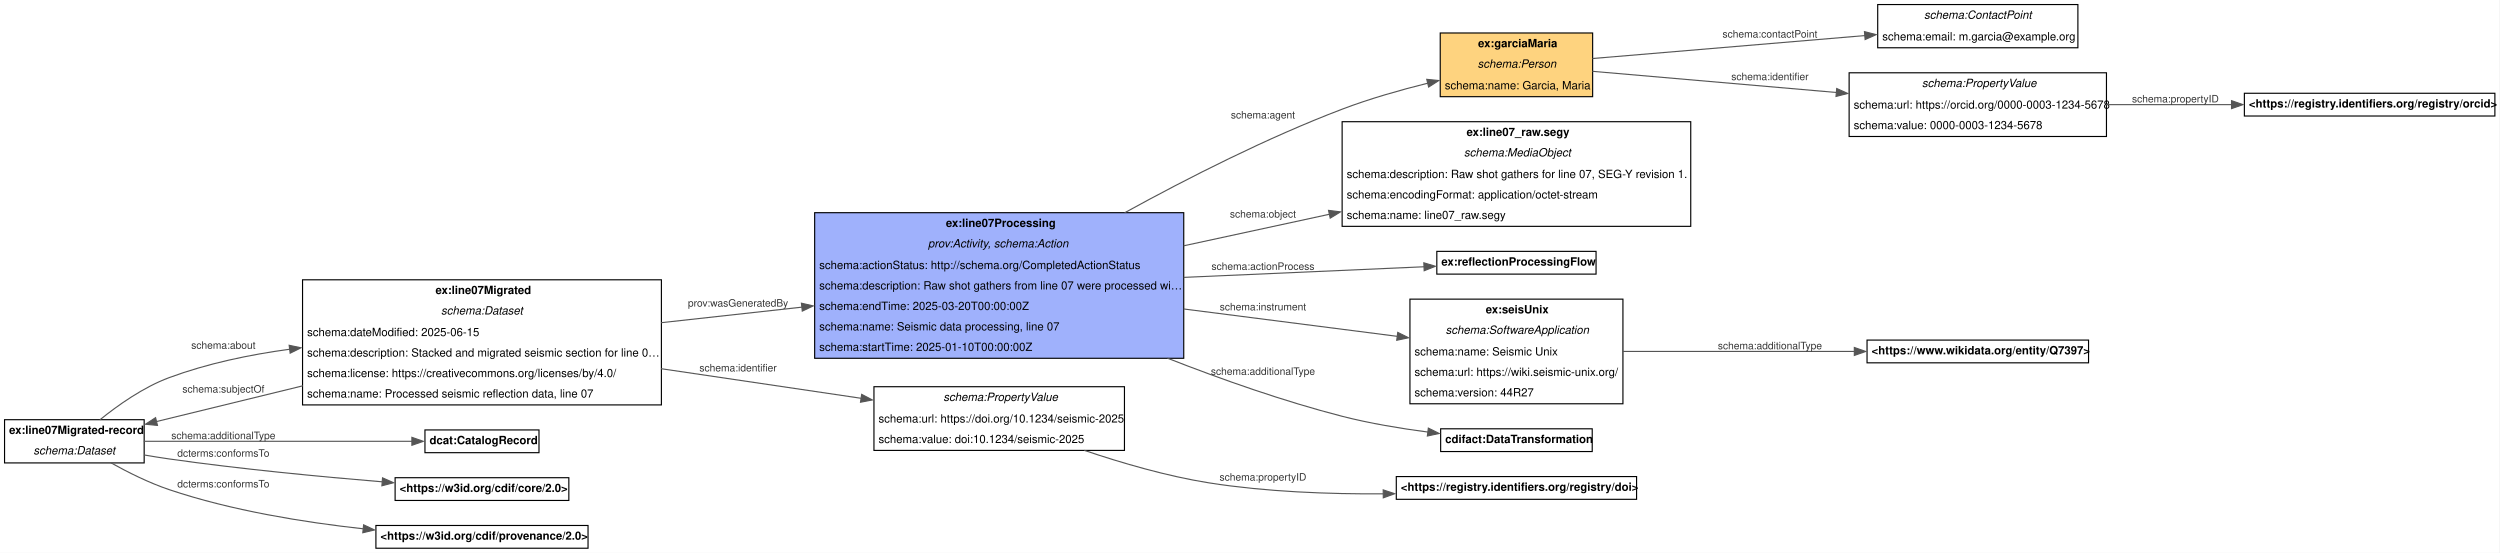
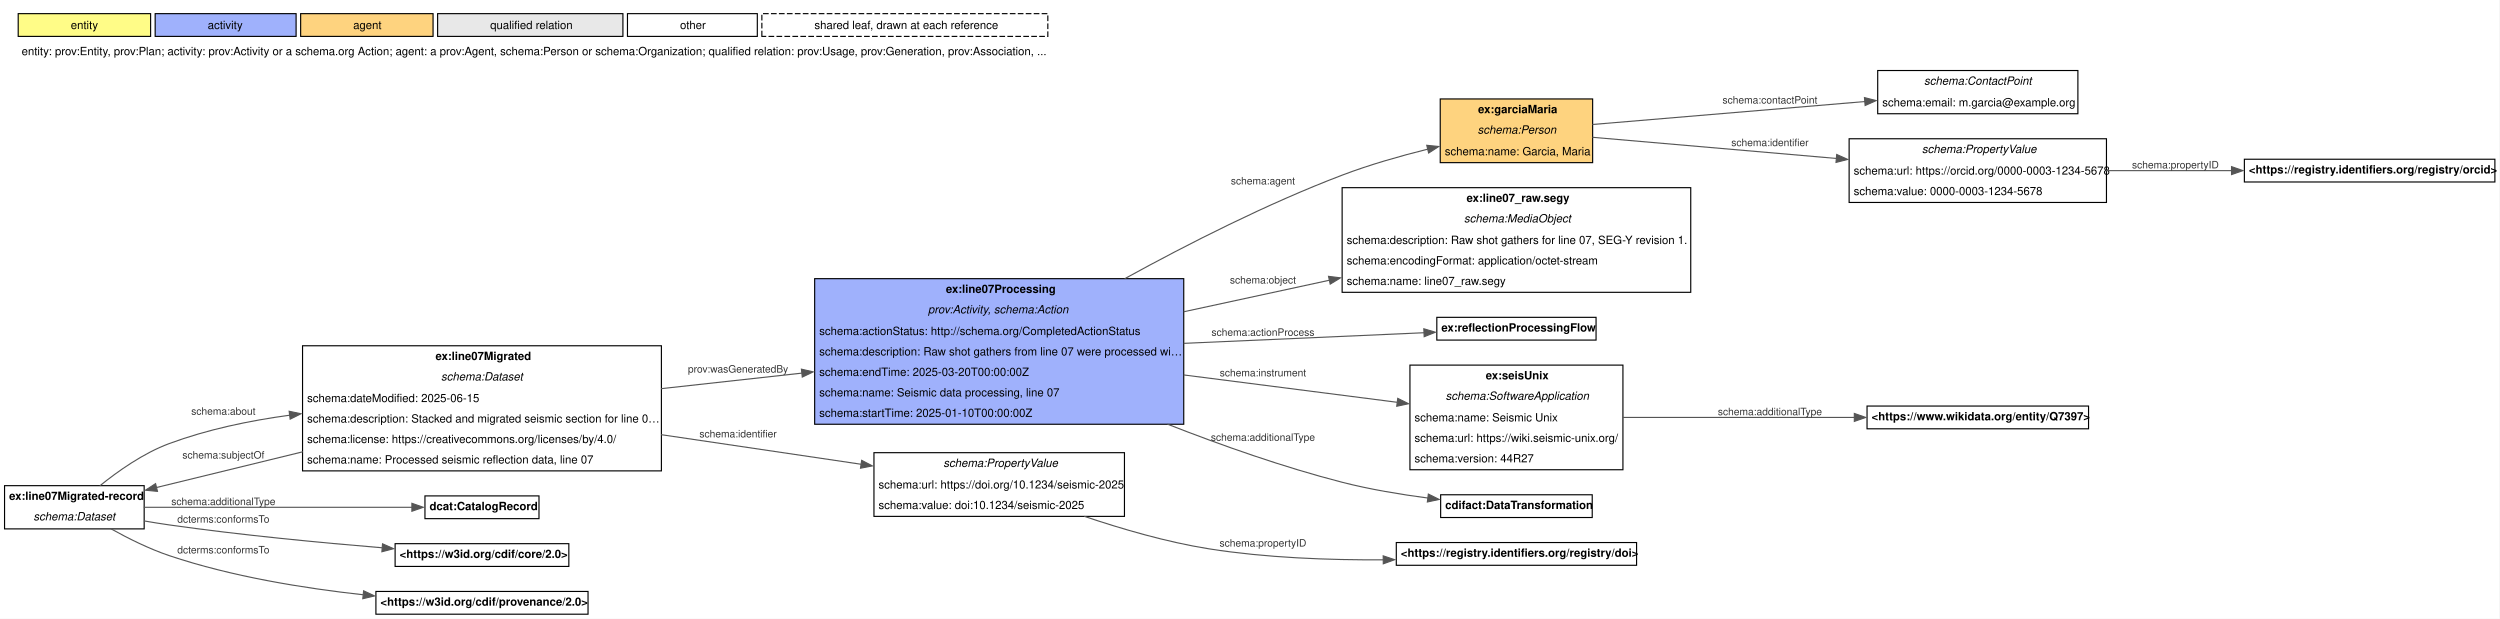
- <svg xmlns="http://www.w3.org/2000/svg" xmlns:xlink="http://www.w3.org/1999/xlink" viewBox="0.00 0.00 2198.00 486.00">
-   <g id="graph0" class="graph" transform="scale(1 1) rotate(0) translate(4 482)">
-     <polygon fill="white" stroke="none" points="-4,4 -4,-482 2193.5,-482 2193.5,4 -4,4" />
+ <svg xmlns="http://www.w3.org/2000/svg" xmlns:xlink="http://www.w3.org/1999/xlink" viewBox="0.00 0.00 2198.00 544.00">
+   <g id="graph0" class="graph" transform="scale(1 1) rotate(0) translate(4 540)">
+     <polygon fill="white" stroke="none" points="-4,4 -4,-540 2193.5,-540 2193.5,4 -4,4" />
+     <polygon fill="#fffc87" stroke="none" points="12,-508 12,-528 128.42,-528 128.42,-508 12,-508" />
+     <polygon fill="none" stroke="black" points="12,-508 12,-528 128.42,-528 128.42,-508 12,-508" />
+     <text xml:space="preserve" text-anchor="start" x="58.21" y="-514.5" font-family="Helvetica,sans-Serif" font-size="10.00">entity</text>
+     <polygon fill="#9fb1fc" stroke="none" points="132.42,-508 132.42,-528 256.33,-528 256.33,-508 132.42,-508" />
+     <polygon fill="none" stroke="black" points="132.42,-508 132.42,-528 256.33,-528 256.33,-508 132.42,-508" />
+     <text xml:space="preserve" text-anchor="start" x="178.62" y="-514.5" font-family="Helvetica,sans-Serif" font-size="10.00">activity</text>
+     <polygon fill="#fed37f" stroke="none" points="260.33,-508 260.33,-528 376.75,-528 376.75,-508 260.33,-508" />
+     <polygon fill="none" stroke="black" points="260.33,-508 260.33,-528 376.75,-528 376.75,-508 260.33,-508" />
+     <text xml:space="preserve" text-anchor="start" x="306.54" y="-514.5" font-family="Helvetica,sans-Serif" font-size="10.00">agent</text>
+     <polygon fill="#e8e8e8" stroke="none" points="380.75,-508 380.75,-528 543.67,-528 543.67,-508 380.75,-508" />
+     <polygon fill="none" stroke="black" points="380.75,-508 380.75,-528 543.67,-528 543.67,-508 380.75,-508" />
+     <text xml:space="preserve" text-anchor="start" x="426.96" y="-514.5" font-family="Helvetica,sans-Serif" font-size="10.00">qualified relation</text>
+     <polygon fill="#ffffff" stroke="none" points="547.67,-508 547.67,-528 661.83,-528 661.83,-508 547.67,-508" />
+     <polygon fill="none" stroke="black" points="547.67,-508 547.67,-528 661.83,-528 661.83,-508 547.67,-508" />
+     <text xml:space="preserve" text-anchor="start" x="593.88" y="-514.5" font-family="Helvetica,sans-Serif" font-size="10.00">other</text>
+     <polygon fill="#ffffff" stroke="none" points="665.83,-508 665.83,-528 917.25,-528 917.25,-508 665.83,-508" />
+     <polygon fill="none" stroke="black" stroke-dasharray="5,2" points="665.83,-508 665.83,-528 917.25,-528 917.25,-508 665.83,-508" />
+     <text xml:space="preserve" text-anchor="start" x="712.04" y="-514.5" font-family="Helvetica,sans-Serif" font-size="10.00">shared leaf, drawn at each reference</text>
+     <text xml:space="preserve" text-anchor="start" x="15" y="-491.5" font-family="Helvetica,sans-Serif" font-size="10.00">entity: prov:Entity, prov:Plan; activity: prov:Activity or a schema.org Action; agent: a prov:Agent, schema:Person or schema:Organization; qualified relation: prov:Usage, prov:Generation, prov:Association, ...</text>
    <g id="node1" class="node">
      <polygon fill="#ffffff" stroke="none" points="369.62,-84 369.62,-104 469.88,-104 469.88,-84 369.62,-84" />
      <text xml:space="preserve" text-anchor="start" x="373.62" y="-91.5" font-family="Helvetica,sans-Serif" font-weight="bold" font-size="10.00">dcat:CatalogRecord</text>
      <polygon fill="none" stroke="black" points="369.62,-84 369.62,-104 469.88,-104 469.88,-84 369.62,-84" />
    </g>
    <g id="node2" class="node">
      <polygon fill="#fed37f" stroke="none" points="1262.25,-397 1262.25,-453 1396.25,-453 1396.25,-397 1262.25,-397" />
      <text xml:space="preserve" text-anchor="start" x="1295.5" y="-440.5" font-family="Helvetica,sans-Serif" font-weight="bold" font-size="10.00">ex:garciaMaria</text>
      <text xml:space="preserve" text-anchor="start" x="1295.12" y="-422.5" font-family="Helvetica,sans-Serif" font-style="italic" font-size="10.00">schema:Person</text>
      <text xml:space="preserve" text-anchor="start" x="1266.25" y="-403.5" font-family="Helvetica,sans-Serif" font-size="10.00">schema:name: Garcia, Maria</text>
      <polygon fill="none" stroke="black" points="1262.25,-397 1262.25,-453 1396.25,-453 1396.25,-397 1262.25,-397" />
    </g>
    <g id="node15" class="node">
      <polygon fill="#ffffff" stroke="none" points="1646.88,-440 1646.88,-478 1822.88,-478 1822.88,-440 1646.88,-440" />
      <text xml:space="preserve" text-anchor="start" x="1687.62" y="-465.5" font-family="Helvetica,sans-Serif" font-style="italic" font-size="10.00">schema:ContactPoint</text>
      <text xml:space="preserve" text-anchor="start" x="1650.88" y="-446.5" font-family="Helvetica,sans-Serif" font-size="10.00">schema:email: m.garcia@example.org</text>
      <polygon fill="none" stroke="black" points="1646.88,-440 1646.88,-478 1822.88,-478 1822.88,-440 1646.88,-440" />
    </g>
    <g id="edge3" class="edge">
      <path fill="none" stroke="#555555" d="M1396,-430.54C1461.02,-436.02 1561.3,-444.46 1635.74,-450.73" />
      <polygon fill="#555555" stroke="#555555" points="1635.23,-454.2 1645.49,-451.55 1635.82,-447.23 1635.23,-454.2" />
      <text xml:space="preserve" text-anchor="middle" x="1552.12" y="-448.98" font-family="Helvetica,sans-Serif" font-size="9.00" fill="#333333">schema:contactPoint</text>
    </g>
    <g id="node17" class="node">
      <polygon fill="#ffffff" stroke="none" points="1621.75,-362 1621.75,-418 1848,-418 1848,-362 1621.75,-362" />
      <text xml:space="preserve" text-anchor="start" x="1685.75" y="-405.5" font-family="Helvetica,sans-Serif" font-style="italic" font-size="10.00">schema:PropertyValue</text>
      <text xml:space="preserve" text-anchor="start" x="1625.75" y="-386.5" font-family="Helvetica,sans-Serif" font-size="10.00">schema:url: https://orcid.org/0000-0003-1234-5678</text>
      <text xml:space="preserve" text-anchor="start" x="1625.75" y="-368.5" font-family="Helvetica,sans-Serif" font-size="10.00">schema:value: 0000-0003-1234-5678</text>
      <polygon fill="none" stroke="black" points="1621.75,-362 1621.75,-418 1848,-418 1848,-362 1621.75,-362" />
    </g>
    <g id="edge4" class="edge">
      <path fill="none" stroke="#555555" d="M1396,-419.3C1453.99,-414.27 1540.04,-406.81 1610.79,-400.67" />
      <polygon fill="#555555" stroke="#555555" points="1610.83,-404.18 1620.5,-399.83 1610.23,-397.21 1610.83,-404.18" />
      <text xml:space="preserve" text-anchor="middle" x="1552.12" y="-411.55" font-family="Helvetica,sans-Serif" font-size="9.00" fill="#333333">schema:identifier</text>
    </g>
    <g id="node3" class="node">
      <polygon fill="#ffffff" stroke="none" points="262,-126 262,-236 577.5,-236 577.5,-126 262,-126" />
      <text xml:space="preserve" text-anchor="start" x="378.88" y="-223.5" font-family="Helvetica,sans-Serif" font-weight="bold" font-size="10.00">ex:line07Migrated</text>
      <text xml:space="preserve" text-anchor="start" x="383.75" y="-205.5" font-family="Helvetica,sans-Serif" font-style="italic" font-size="10.00">schema:Dataset</text>
      <text xml:space="preserve" text-anchor="start" x="266" y="-186.5" font-family="Helvetica,sans-Serif" font-size="10.00">schema:dateModified: 2025-06-15</text>
      <g id="a_node3_0">
        <a xlink:href="#" xlink:title="Stacked and migrated seismic section for line 07. The minimal scenario of the provenance-approach comparison (implementationTesting/APPROACHES.md), based on examples/exampleCdifProvenance.json.">
          <text xml:space="preserve" text-anchor="start" x="266" y="-168.5" font-family="Helvetica,sans-Serif" font-size="10.00">schema:description: Stacked and migrated seismic section for line 0…</text>
        </a>
      </g>
      <text xml:space="preserve" text-anchor="start" x="266" y="-150.5" font-family="Helvetica,sans-Serif" font-size="10.00">schema:license: https://creativecommons.org/licenses/by/4.0/</text>
      <text xml:space="preserve" text-anchor="start" x="266" y="-132.5" font-family="Helvetica,sans-Serif" font-size="10.00">schema:name: Processed seismic reflection data, line 07</text>
      <polygon fill="none" stroke="black" points="262,-126 262,-236 577.5,-236 577.5,-126 262,-126" />
    </g>
    <g id="node4" class="node">
      <polygon fill="#ffffff" stroke="none" points="0,-75 0,-113 122.75,-113 122.75,-75 0,-75" />
      <text xml:space="preserve" text-anchor="start" x="4" y="-100.5" font-family="Helvetica,sans-Serif" font-weight="bold" font-size="10.00">ex:line07Migrated-record</text>
      <text xml:space="preserve" text-anchor="start" x="25.38" y="-82.5" font-family="Helvetica,sans-Serif" font-style="italic" font-size="10.00">schema:Dataset</text>
      <polygon fill="none" stroke="black" points="0,-75 0,-113 122.75,-113 122.75,-75 0,-75" />
    </g>
    <g id="edge6" class="edge">
      <path fill="none" stroke="#555555" d="M262.35,-142.82C217.42,-131.85 170.61,-120.42 133.59,-111.39" />
      <polygon fill="#555555" stroke="#555555" points="134.44,-107.99 123.9,-109.02 132.78,-114.79 134.44,-107.99" />
      <text xml:space="preserve" text-anchor="middle" x="192.38" y="-136.84" font-family="Helvetica,sans-Serif" font-size="9.00" fill="#333333">schema:subjectOf</text>
    </g>
    <g id="node5" class="node">
      <polygon fill="#9fb1fc" stroke="none" points="712.25,-167 712.25,-295 1036.75,-295 1036.75,-167 712.25,-167" />
      <text xml:space="preserve" text-anchor="start" x="827.62" y="-282.5" font-family="Helvetica,sans-Serif" font-weight="bold" font-size="10.00">ex:line07Processing</text>
      <text xml:space="preserve" text-anchor="start" x="811.88" y="-264.5" font-family="Helvetica,sans-Serif" font-style="italic" font-size="10.00">prov:Activity, schema:Action</text>
      <text xml:space="preserve" text-anchor="start" x="716.25" y="-245.5" font-family="Helvetica,sans-Serif" font-size="10.00">schema:actionStatus: http://schema.org/CompletedActionStatus</text>
      <g id="a_node5_1">
        <a xlink:href="#" xlink:title="Raw shot gathers from line 07 were processed with a standard reflection flow: deconvolution, stacking and migration.">
          <text xml:space="preserve" text-anchor="start" x="716.25" y="-227.5" font-family="Helvetica,sans-Serif" font-size="10.00">schema:description: Raw shot gathers from line 07 were processed wi…</text>
        </a>
      </g>
      <text xml:space="preserve" text-anchor="start" x="716.25" y="-209.5" font-family="Helvetica,sans-Serif" font-size="10.00">schema:endTime: 2025-03-20T00:00:00Z</text>
      <text xml:space="preserve" text-anchor="start" x="716.25" y="-191.5" font-family="Helvetica,sans-Serif" font-size="10.00">schema:name: Seismic data processing, line 07</text>
      <text xml:space="preserve" text-anchor="start" x="716.25" y="-173.5" font-family="Helvetica,sans-Serif" font-size="10.00">schema:startTime: 2025-01-10T00:00:00Z</text>
      <polygon fill="none" stroke="black" points="712.25,-167 712.25,-295 1036.75,-295 1036.75,-167 712.25,-167" />
    </g>
    <g id="edge7" class="edge">
      <path fill="none" stroke="#555555" d="M577.19,-198.28C617.15,-202.69 660.32,-207.46 701.02,-211.95" />
      <polygon fill="#555555" stroke="#555555" points="700.61,-215.43 710.93,-213.05 701.37,-208.47 700.61,-215.43" />
      <text xml:space="preserve" text-anchor="middle" x="644.88" y="-212.43" font-family="Helvetica,sans-Serif" font-size="9.00" fill="#333333">prov:wasGeneratedBy</text>
    </g>
    <g id="node16" class="node">
      <polygon fill="#ffffff" stroke="none" points="764.38,-86 764.38,-142 984.62,-142 984.62,-86 764.38,-86" />
      <text xml:space="preserve" text-anchor="start" x="825.38" y="-129.5" font-family="Helvetica,sans-Serif" font-style="italic" font-size="10.00">schema:PropertyValue</text>
      <text xml:space="preserve" text-anchor="start" x="768.38" y="-110.5" font-family="Helvetica,sans-Serif" font-size="10.00">schema:url: https://doi.org/10.1234/seismic-2025</text>
      <text xml:space="preserve" text-anchor="start" x="768.38" y="-92.5" font-family="Helvetica,sans-Serif" font-size="10.00">schema:value: doi:10.1234/seismic-2025</text>
      <polygon fill="none" stroke="black" points="764.38,-86 764.38,-142 984.62,-142 984.62,-86 764.38,-86" />
    </g>
    <g id="edge5" class="edge">
      <path fill="none" stroke="#555555" d="M577.19,-157.85C634.82,-149.32 699.15,-139.8 753.11,-131.82" />
      <polygon fill="#555555" stroke="#555555" points="753.58,-135.28 762.96,-130.36 752.56,-128.36 753.58,-135.28" />
      <text xml:space="preserve" text-anchor="middle" x="644.88" y="-155.45" font-family="Helvetica,sans-Serif" font-size="9.00" fill="#333333">schema:identifier</text>
    </g>
    <g id="edge11" class="edge">
      <path fill="none" stroke="#555555" d="M122.43,-94C188.02,-94 292.47,-94 358.24,-94" />
      <polygon fill="#555555" stroke="#555555" points="358.14,-97.5 368.14,-94 358.14,-90.5 358.14,-97.5" />
      <text xml:space="preserve" text-anchor="middle" x="192.38" y="-95.95" font-family="Helvetica,sans-Serif" font-size="9.00" fill="#333333">schema:additionalType</text>
    </g>
    <g id="edge10" class="edge">
      <path fill="none" stroke="#555555" d="M83.8,-112.89C99.54,-125.63 122.05,-141.59 144.75,-150 178.11,-162.36 215.19,-170.16 251.02,-175" />
      <polygon fill="#555555" stroke="#555555" points="250.23,-178.43 260.59,-176.22 251.11,-171.48 250.23,-178.43" />
      <text xml:space="preserve" text-anchor="middle" x="192.38" y="-175.34" font-family="Helvetica,sans-Serif" font-size="9.00" fill="#333333">schema:about</text>
    </g>
    <g id="node12" class="node">
      <polygon fill="#ffffff" stroke="none" points="343.38,-42 343.38,-62 496.12,-62 496.12,-42 343.38,-42" />
      <text xml:space="preserve" text-anchor="start" x="347.38" y="-49.5" font-family="Helvetica,sans-Serif" font-weight="bold" font-size="10.00">&lt;https://w3id.org/cdif/core/2.0&gt;</text>
      <polygon fill="none" stroke="black" points="343.38,-42 343.38,-62 496.12,-62 496.12,-42 343.38,-42" />
    </g>
    <g id="edge8" class="edge">
      <path fill="none" stroke="#555555" d="M122.56,-82.03C130.01,-80.74 137.55,-79.52 144.75,-78.5 207.26,-69.61 278.21,-62.84 332.26,-58.37" />
      <polygon fill="#555555" stroke="#555555" points="332.33,-61.88 342.02,-57.57 331.76,-54.9 332.33,-61.88" />
      <text xml:space="preserve" text-anchor="middle" x="192.38" y="-80.45" font-family="Helvetica,sans-Serif" font-size="9.00" fill="#333333">dcterms:conformsTo</text>
    </g>
    <g id="node13" class="node">
      <polygon fill="#ffffff" stroke="none" points="326.5,0 326.5,-20 513,-20 513,0 326.5,0" />
      <text xml:space="preserve" text-anchor="start" x="330.5" y="-7.5" font-family="Helvetica,sans-Serif" font-weight="bold" font-size="10.00">&lt;https://w3id.org/cdif/provenance/2.0&gt;</text>
      <polygon fill="none" stroke="black" points="326.5,0 326.5,-20 513,-20 513,0 326.5,0" />
    </g>
    <g id="edge9" class="edge">
      <path fill="none" stroke="#555555" d="M93.46,-75.11C108.49,-66.74 127.06,-57.46 144.75,-51.5 199.55,-33.05 263.29,-22.78 315.49,-17.07" />
      <polygon fill="#555555" stroke="#555555" points="315.7,-20.57 325.28,-16.05 314.97,-13.61 315.7,-20.57" />
      <text xml:space="preserve" text-anchor="middle" x="192.38" y="-53.45" font-family="Helvetica,sans-Serif" font-size="9.00" fill="#333333">dcterms:conformsTo</text>
    </g>
    <g id="edge14" class="edge">
      <path fill="none" stroke="#555555" d="M984.77,-294.94C1040.6,-325.63 1110.44,-361.06 1176,-386 1200,-395.13 1226.92,-402.81 1251.38,-408.89" />
      <polygon fill="#555555" stroke="#555555" points="1250.41,-412.25 1260.95,-411.2 1252.06,-405.45 1250.41,-412.25" />
      <text xml:space="preserve" text-anchor="middle" x="1106.38" y="-377.85" font-family="Helvetica,sans-Serif" font-size="9.00" fill="#333333">schema:agent</text>
    </g>
    <g id="node6" class="node">
      <polygon fill="#ffffff" stroke="none" points="1176,-283 1176,-375 1482.5,-375 1482.5,-283 1176,-283" />
      <text xml:space="preserve" text-anchor="start" x="1285.38" y="-362.5" font-family="Helvetica,sans-Serif" font-weight="bold" font-size="10.00">ex:line07_raw.segy</text>
      <text xml:space="preserve" text-anchor="start" x="1283.12" y="-344.5" font-family="Helvetica,sans-Serif" font-style="italic" font-size="10.00">schema:MediaObject</text>
      <text xml:space="preserve" text-anchor="start" x="1180" y="-325.5" font-family="Helvetica,sans-Serif" font-size="10.00">schema:description: Raw shot gathers for line 07, SEG-Y revision 1.</text>
      <text xml:space="preserve" text-anchor="start" x="1180" y="-307.5" font-family="Helvetica,sans-Serif" font-size="10.00">schema:encodingFormat: application/octet-stream</text>
      <text xml:space="preserve" text-anchor="start" x="1180" y="-289.5" font-family="Helvetica,sans-Serif" font-size="10.00">schema:name: line07_raw.segy</text>
      <polygon fill="none" stroke="black" points="1176,-283 1176,-375 1482.5,-375 1482.5,-283 1176,-283" />
    </g>
    <g id="edge16" class="edge">
      <path fill="none" stroke="#555555" d="M1036.72,-265.9C1078.35,-274.91 1123.19,-284.61 1164.93,-293.65" />
      <polygon fill="#555555" stroke="#555555" points="1164.04,-297.04 1174.56,-295.73 1165.52,-290.2 1164.04,-297.04" />
      <text xml:space="preserve" text-anchor="middle" x="1106.38" y="-290.73" font-family="Helvetica,sans-Serif" font-size="9.00" fill="#333333">schema:object</text>
    </g>
    <g id="node7" class="node">
      <polygon fill="#ffffff" stroke="none" points="1259.25,-241 1259.25,-261 1399.25,-261 1399.25,-241 1259.25,-241" />
      <text xml:space="preserve" text-anchor="start" x="1263.25" y="-248.5" font-family="Helvetica,sans-Serif" font-weight="bold" font-size="10.00">ex:reflectionProcessingFlow</text>
      <polygon fill="none" stroke="black" points="1259.25,-241 1259.25,-261 1399.25,-261 1399.25,-241 1259.25,-241" />
    </g>
    <g id="edge12" class="edge">
      <path fill="none" stroke="#555555" d="M1036.72,-238.12C1108.41,-241.29 1189.63,-244.88 1248.1,-247.46" />
      <polygon fill="#555555" stroke="#555555" points="1247.83,-250.95 1257.97,-247.9 1248.14,-243.96 1247.83,-250.95" />
      <text xml:space="preserve" text-anchor="middle" x="1106.38" y="-244.74" font-family="Helvetica,sans-Serif" font-size="9.00" fill="#333333">schema:actionProcess</text>
    </g>
    <g id="node8" class="node">
      <polygon fill="#ffffff" stroke="none" points="1235.62,-127 1235.62,-219 1422.88,-219 1422.88,-127 1235.62,-127" />
      <text xml:space="preserve" text-anchor="start" x="1302.25" y="-206.5" font-family="Helvetica,sans-Serif" font-weight="bold" font-size="10.00">ex:seisUnix</text>
      <text xml:space="preserve" text-anchor="start" x="1267" y="-188.5" font-family="Helvetica,sans-Serif" font-style="italic" font-size="10.00">schema:SoftwareApplication</text>
      <text xml:space="preserve" text-anchor="start" x="1239.62" y="-169.5" font-family="Helvetica,sans-Serif" font-size="10.00">schema:name: Seismic Unix</text>
      <text xml:space="preserve" text-anchor="start" x="1239.62" y="-151.5" font-family="Helvetica,sans-Serif" font-size="10.00">schema:url: https://wiki.seismic-unix.org/</text>
      <text xml:space="preserve" text-anchor="start" x="1239.62" y="-133.5" font-family="Helvetica,sans-Serif" font-size="10.00">schema:version: 44R27</text>
      <polygon fill="none" stroke="black" points="1235.62,-127 1235.62,-219 1422.88,-219 1422.88,-127 1235.62,-127" />
    </g>
    <g id="edge15" class="edge">
      <path fill="none" stroke="#555555" d="M1036.72,-210.35C1099.23,-202.34 1168.98,-193.4 1224.59,-186.28" />
      <polygon fill="#555555" stroke="#555555" points="1224.9,-189.77 1234.37,-185.03 1224.01,-182.83 1224.9,-189.77" />
      <text xml:space="preserve" text-anchor="middle" x="1106.38" y="-209.14" font-family="Helvetica,sans-Serif" font-size="9.00" fill="#333333">schema:instrument</text>
    </g>
    <g id="node11" class="node">
      <polygon fill="#ffffff" stroke="none" points="1262.62,-85 1262.62,-105 1395.88,-105 1395.88,-85 1262.62,-85" />
      <text xml:space="preserve" text-anchor="start" x="1266.62" y="-92.5" font-family="Helvetica,sans-Serif" font-weight="bold" font-size="10.00">cdifact:DataTransformation</text>
      <polygon fill="none" stroke="black" points="1262.62,-85 1262.62,-105 1395.88,-105 1395.88,-85 1262.62,-85" />
    </g>
    <g id="edge13" class="edge">
      <path fill="none" stroke="#555555" d="M1022.34,-167.11C1070.54,-148.23 1124.87,-129.13 1176,-116 1200.21,-109.79 1227.08,-105.31 1251.43,-102.13" />
      <polygon fill="#555555" stroke="#555555" points="1251.8,-105.61 1261.29,-100.9 1250.93,-98.66 1251.8,-105.61" />
      <text xml:space="preserve" text-anchor="middle" x="1106.38" y="-152.42" font-family="Helvetica,sans-Serif" font-size="9.00" fill="#333333">schema:additionalType</text>
    </g>
    <g id="node14" class="node">
      <polygon fill="#ffffff" stroke="none" points="1637.5,-163 1637.5,-183 1832.25,-183 1832.25,-163 1637.5,-163" />
      <text xml:space="preserve" text-anchor="start" x="1641.5" y="-170.5" font-family="Helvetica,sans-Serif" font-weight="bold" font-size="10.00">&lt;https://www.wikidata.org/entity/Q7397&gt;</text>
      <polygon fill="none" stroke="black" points="1637.5,-163 1637.5,-183 1832.25,-183 1832.25,-163 1637.5,-163" />
    </g>
    <g id="edge17" class="edge">
      <path fill="none" stroke="#555555" d="M1422.85,-173C1483.56,-173 1563.13,-173 1626.6,-173" />
      <polygon fill="#555555" stroke="#555555" points="1626.33,-176.5 1636.33,-173 1626.33,-169.5 1626.33,-176.5" />
      <text xml:space="preserve" text-anchor="middle" x="1552.12" y="-174.95" font-family="Helvetica,sans-Serif" font-size="9.00" fill="#333333">schema:additionalType</text>
    </g>
    <g id="node9" class="node">
      <polygon fill="#ffffff" stroke="none" points="1223.62,-43 1223.62,-63 1434.88,-63 1434.88,-43 1223.62,-43" />
      <text xml:space="preserve" text-anchor="start" x="1227.62" y="-50.5" font-family="Helvetica,sans-Serif" font-weight="bold" font-size="10.00">&lt;https://registry.identifiers.org/registry/doi&gt;</text>
      <polygon fill="none" stroke="black" points="1223.62,-43 1223.62,-63 1434.88,-63 1434.88,-43 1223.62,-43" />
    </g>
    <g id="node10" class="node">
      <polygon fill="#ffffff" stroke="none" points="1969.25,-380 1969.25,-400 2189.5,-400 2189.5,-380 1969.25,-380" />
      <text xml:space="preserve" text-anchor="start" x="1973.25" y="-387.5" font-family="Helvetica,sans-Serif" font-weight="bold" font-size="10.00">&lt;https://registry.identifiers.org/registry/orcid&gt;</text>
      <polygon fill="none" stroke="black" points="1969.25,-380 1969.25,-400 2189.5,-400 2189.5,-380 1969.25,-380" />
    </g>
    <g id="edge1" class="edge">
      <path fill="none" stroke="#555555" d="M949.26,-86.05C982.25,-74.91 1021.93,-63.36 1058.75,-57.5 1108.7,-49.55 1164.51,-47.51 1212.33,-47.81" />
      <polygon fill="#555555" stroke="#555555" points="1212.12,-51.3 1222.16,-47.91 1212.19,-44.3 1212.12,-51.3" />
      <text xml:space="preserve" text-anchor="middle" x="1106.38" y="-59.45" font-family="Helvetica,sans-Serif" font-size="9.00" fill="#333333">schema:propertyID</text>
    </g>
    <g id="edge2" class="edge">
      <path fill="none" stroke="#555555" d="M1847.55,-390C1883.02,-390 1922.38,-390 1958.41,-390" />
      <polygon fill="#555555" stroke="#555555" points="1957.97,-393.5 1967.97,-390 1957.97,-386.5 1957.97,-393.5" />
      <text xml:space="preserve" text-anchor="middle" x="1908.62" y="-391.95" font-family="Helvetica,sans-Serif" font-size="9.00" fill="#333333">schema:propertyID</text>
    </g>
  </g>
</svg>
